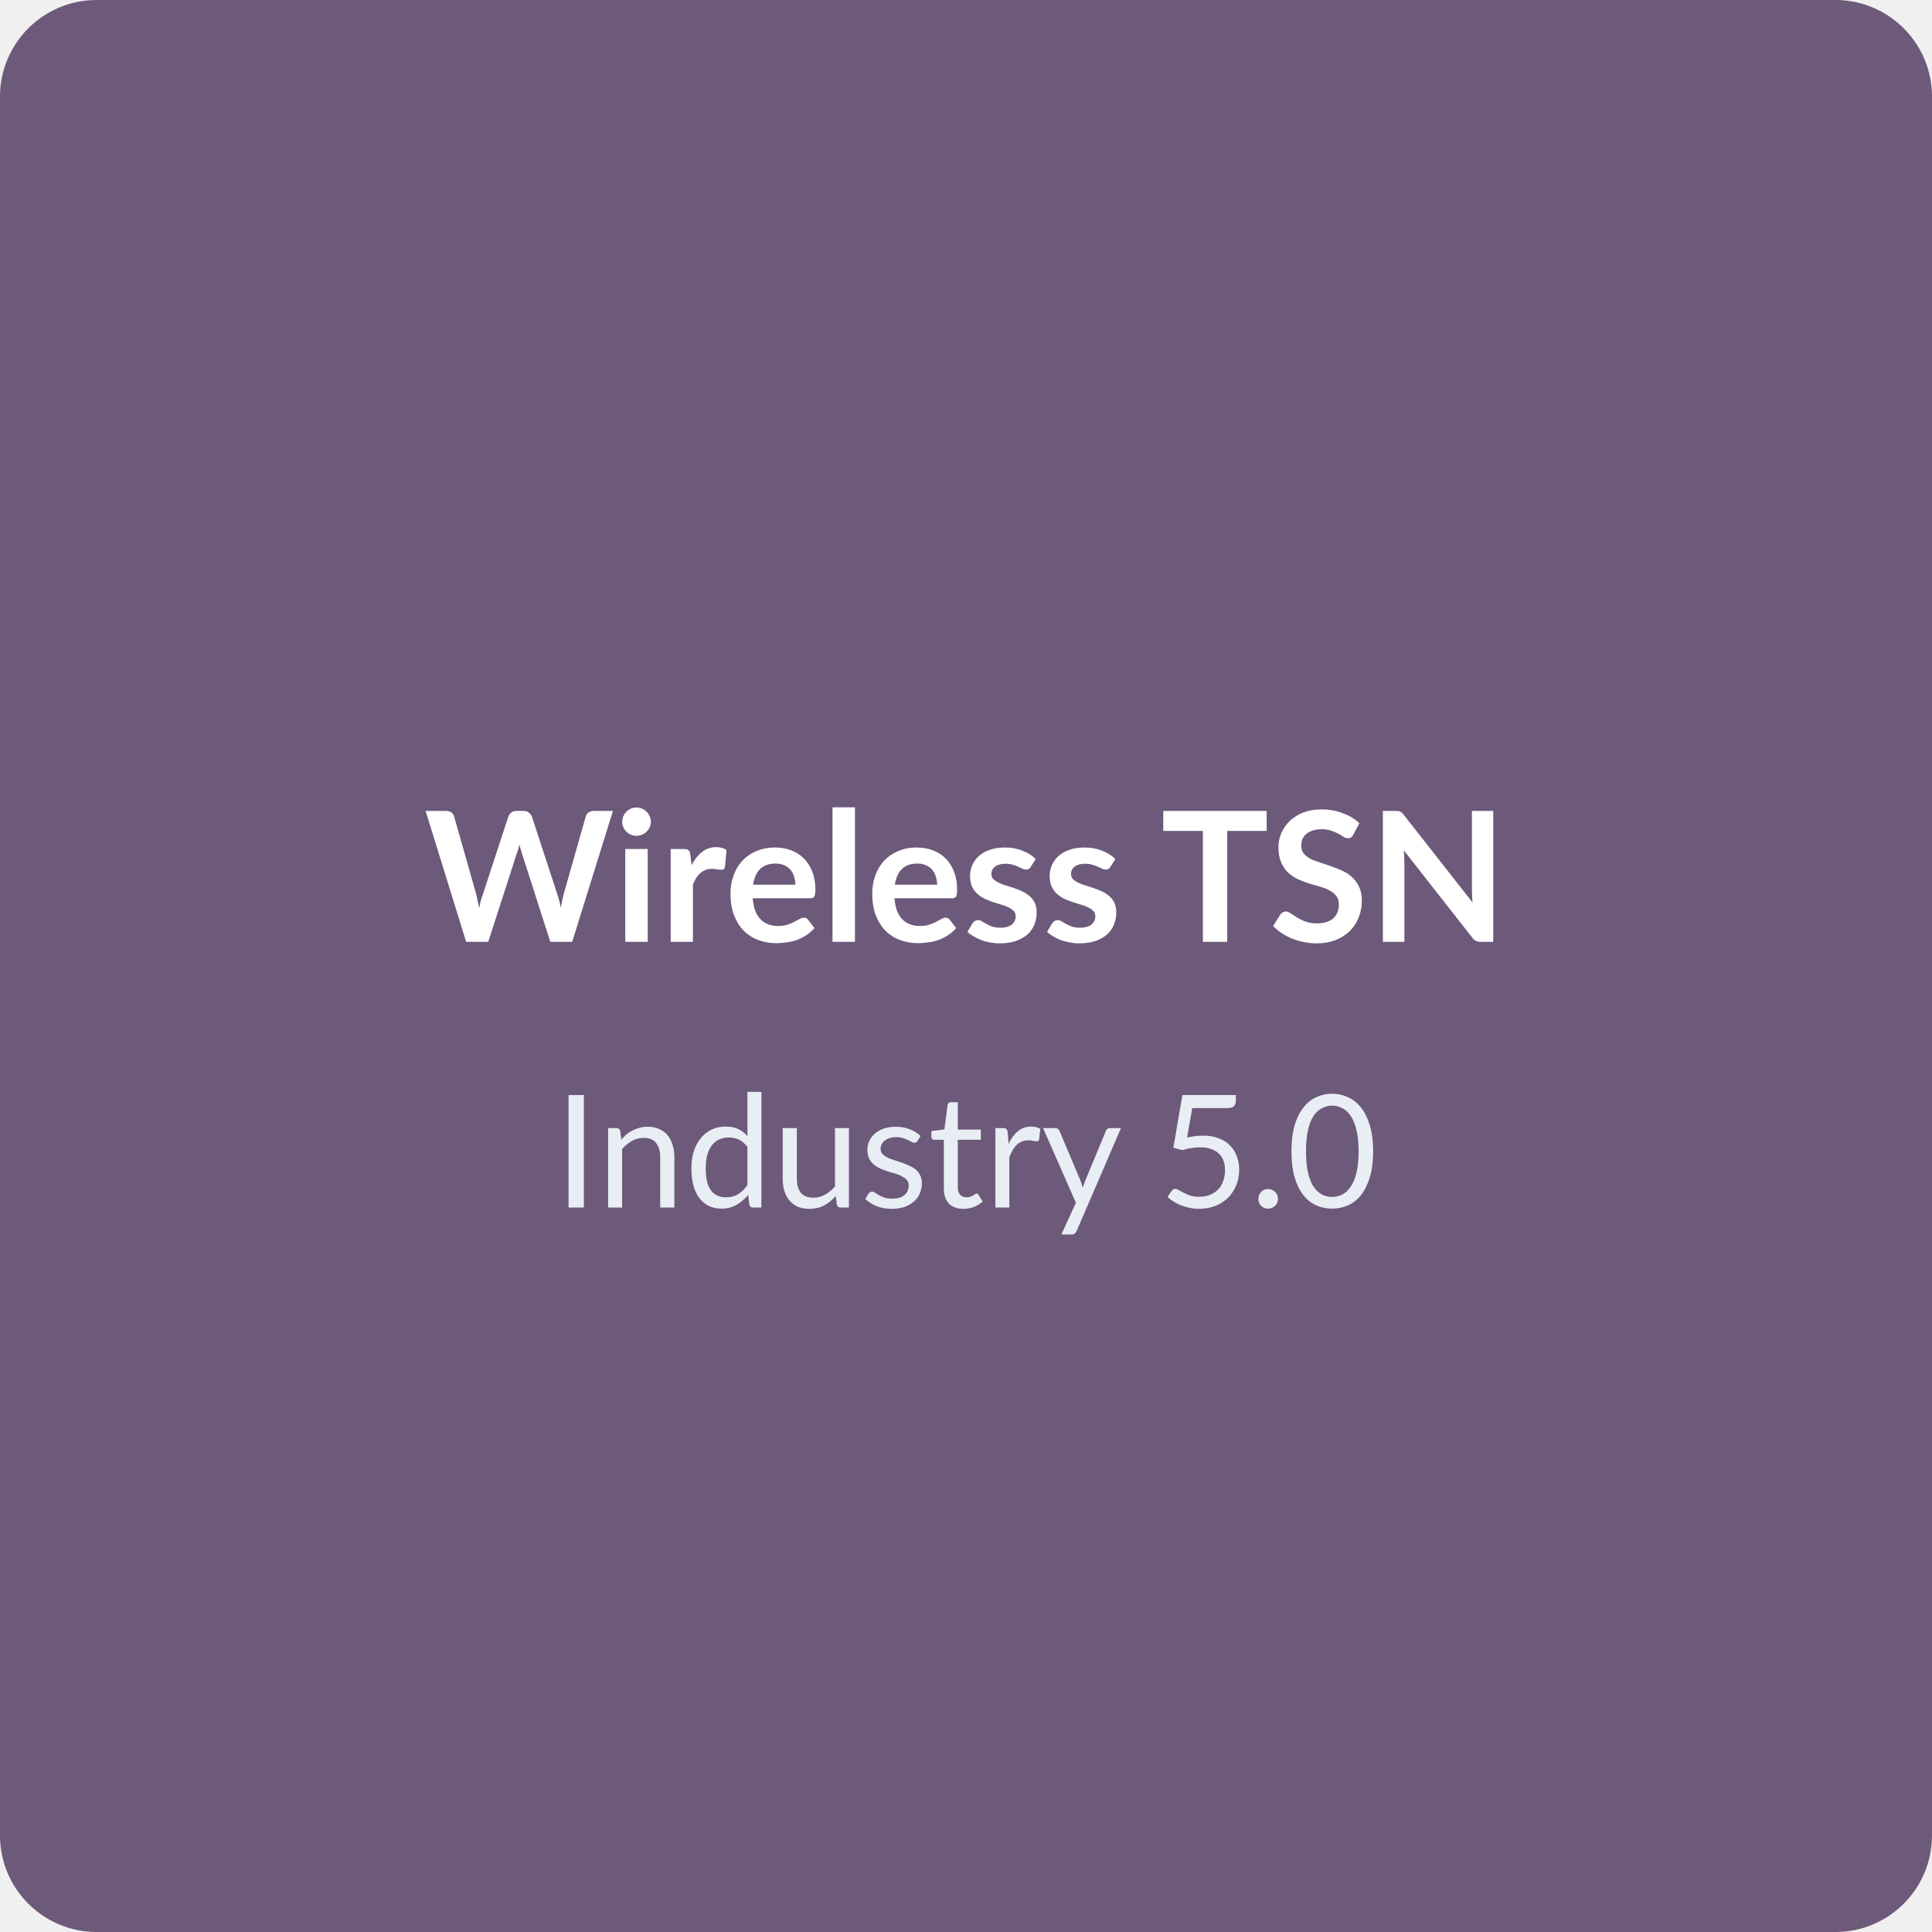
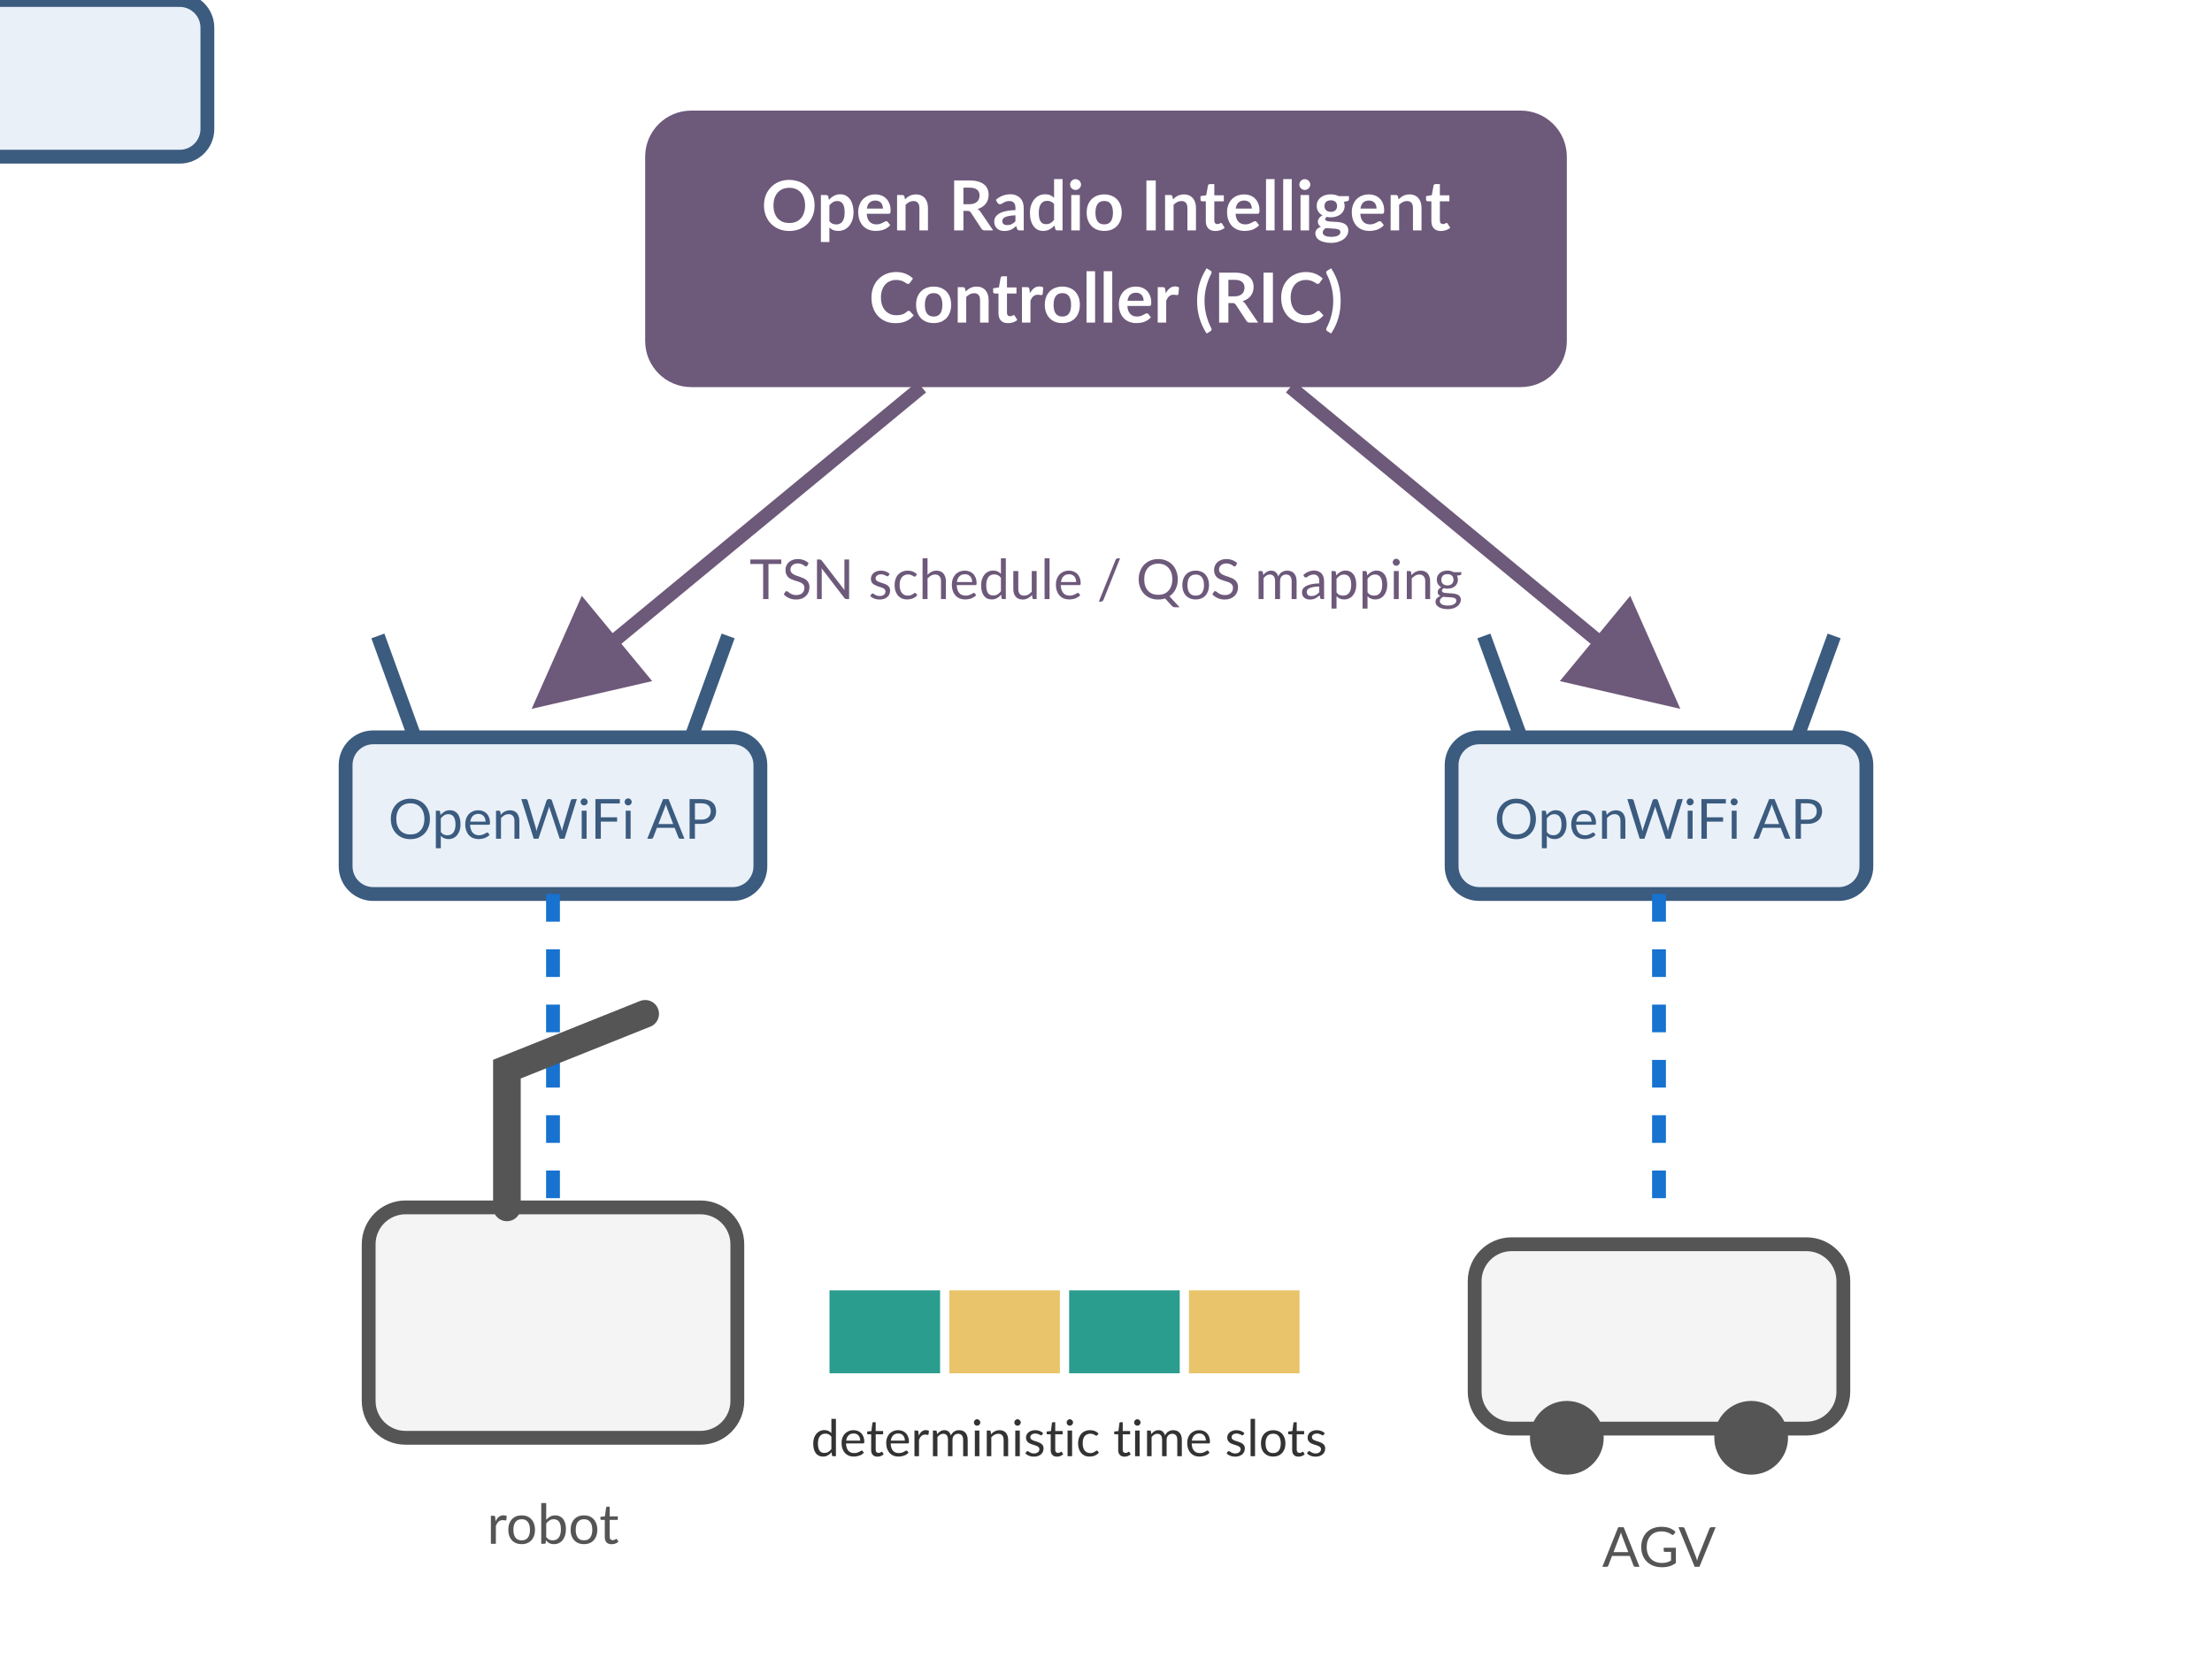
- <svg xmlns="http://www.w3.org/2000/svg" viewBox="0 0 160 160">
-   <rect width="160" height="160" rx="8" fill="#6d597a" />
-   <text x="80" y="78" font-family="Lato,Helvetica,sans-serif" font-size="15" font-weight="700" fill="#fff" text-anchor="middle">Wireless TSN</text>
-   <text x="80" y="100" font-family="Lato,Helvetica,sans-serif" font-size="13" fill="#e8eef4" text-anchor="middle">Industry 5.0</text>
+ <svg xmlns="http://www.w3.org/2000/svg" viewBox="0 0 480 360" font-family="Lato,Helvetica,sans-serif">
+   <rect width="480" height="360" fill="#fff" />
+   <rect x="140" y="24" width="200" height="60" rx="10" fill="#6d597a" />
+   <text x="240" y="50" font-size="15" font-weight="700" fill="#fff" text-anchor="middle">Open Radio Intelligent</text>
+   <text x="240" y="70" font-size="15" font-weight="700" fill="#fff" text-anchor="middle">Controller (RIC)</text>
+   <path d="M200 84 L120 150" stroke="#6d597a" stroke-width="3" fill="none" marker-end="url(#a)" />
+   <path d="M280 84 L360 150" stroke="#6d597a" stroke-width="3" fill="none" marker-end="url(#a)" />
+   <defs>
+     <marker id="a" markerWidth="8" markerHeight="8" refX="6" refY="4" orient="auto">
+       <path d="M0 0 L8 4 L0 8 z" fill="#6d597a" />
+     </marker>
+   </defs>
+   <text x="240" y="130" font-size="12" fill="#6d597a" text-anchor="middle">TSN schedule / QoS mapping</text>
+   <g id="ap">
+     <rect x="-45" y="0" width="90" height="34" rx="6" fill="#e9f0f8" stroke="#3b5b7f" stroke-width="3" />
+     <line x1="-30" y1="0" x2="-38" y2="-22" stroke="#3b5b7f" stroke-width="3" />
+     <line x1="30" y1="0" x2="38" y2="-22" stroke="#3b5b7f" stroke-width="3" />
+   </g>
+   <use href="#ap" x="120" y="160" />
+   <use href="#ap" x="360" y="160" />
+   <text x="120" y="182" font-size="12" fill="#3b5b7f" text-anchor="middle">OpenWiFi AP</text>
+   <text x="360" y="182" font-size="12" fill="#3b5b7f" text-anchor="middle">OpenWiFi AP</text>
+   <path d="M120 194 L120 260" stroke="#1772d0" stroke-width="3" stroke-dasharray="6 6" />
+   <path d="M360 194 L360 260" stroke="#1772d0" stroke-width="3" stroke-dasharray="6 6" />
+   <rect x="80" y="262" width="80" height="50" rx="8" fill="#f4f4f4" stroke="#555" stroke-width="3" />
+   <path d="M110 262 L110 232 L140 220" stroke="#555" stroke-width="6" fill="none" stroke-linecap="round" />
+   <text x="120" y="335" font-size="12" fill="#555" text-anchor="middle">robot</text>
+   <rect x="320" y="270" width="80" height="40" rx="8" fill="#f4f4f4" stroke="#555" stroke-width="3" />
+   <circle cx="340" cy="312" r="8" fill="#555" />
+   <circle cx="380" cy="312" r="8" fill="#555" />
+   <text x="360" y="340" font-size="12" fill="#555" text-anchor="middle">AGV</text>
+   <g transform="translate(180 280)">
+     <rect x="0" y="0" width="24" height="18" fill="#2a9d8f" />
+     <rect x="26" y="0" width="24" height="18" fill="#e9c46a" />
+     <rect x="52" y="0" width="24" height="18" fill="#2a9d8f" />
+     <rect x="78" y="0" width="24" height="18" fill="#e9c46a" />
+     <text x="52" y="36" font-size="11" fill="#333" text-anchor="middle">deterministic time slots</text>
+   </g>
</svg>
